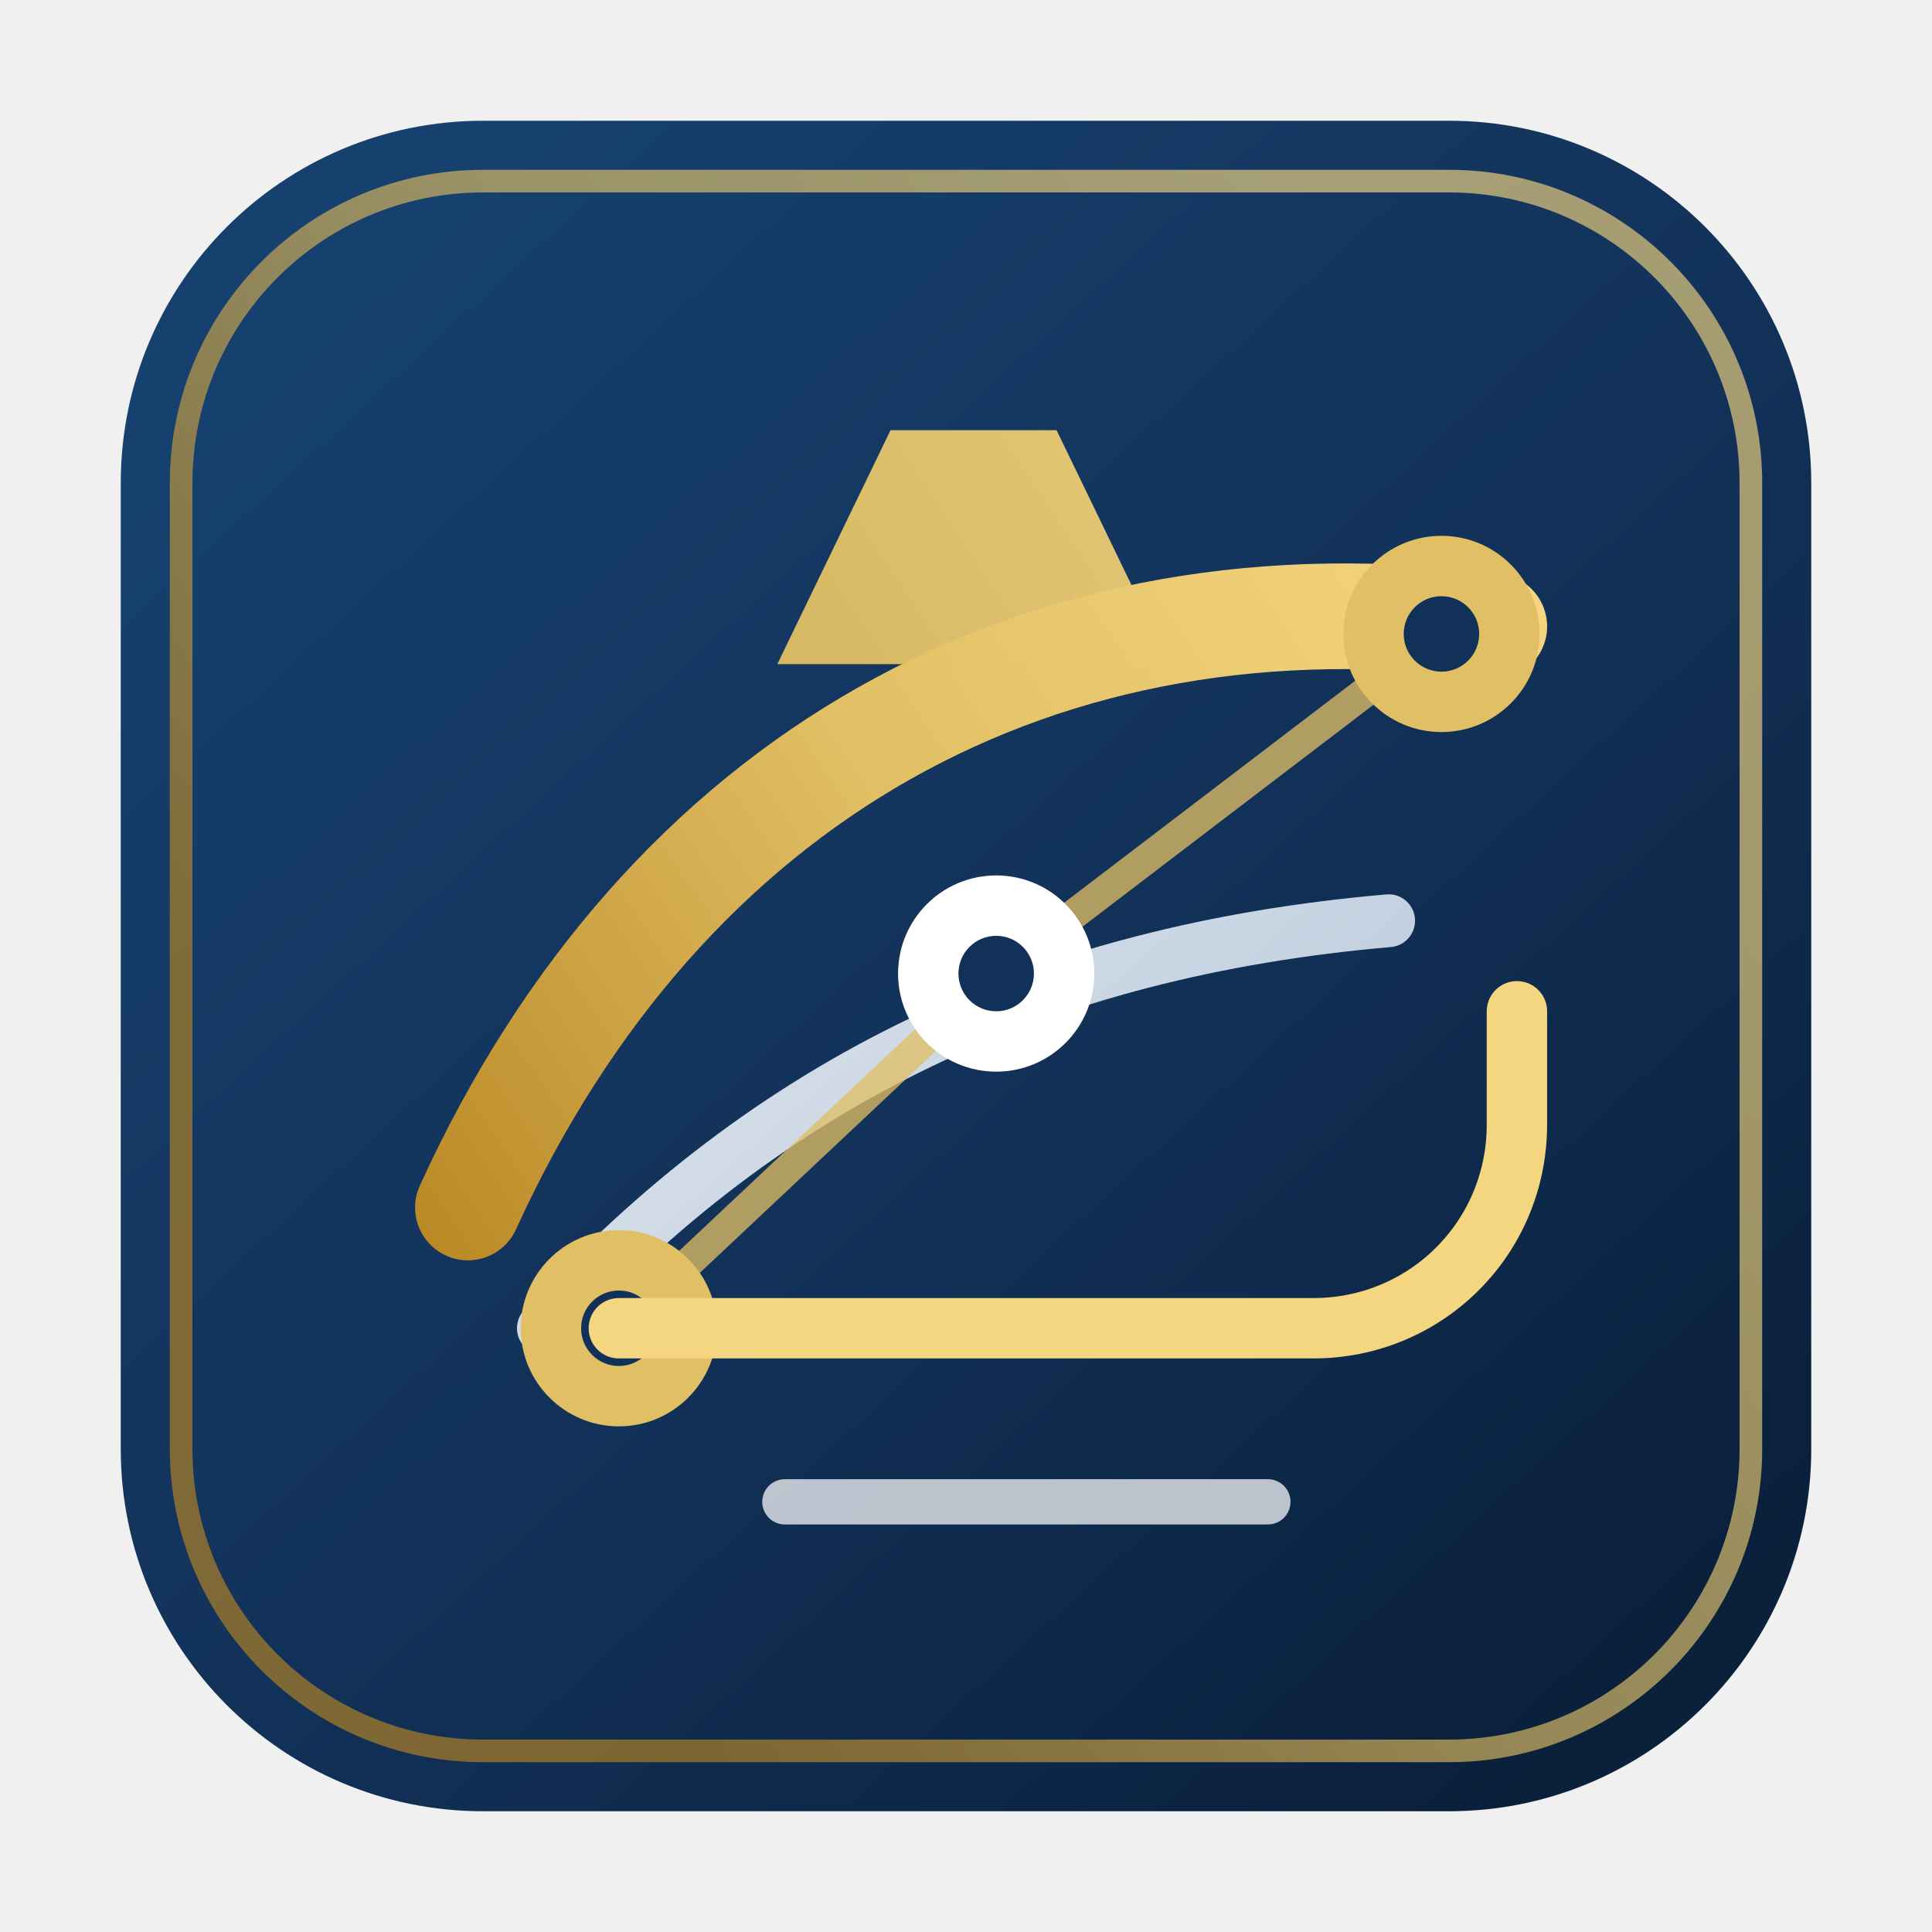
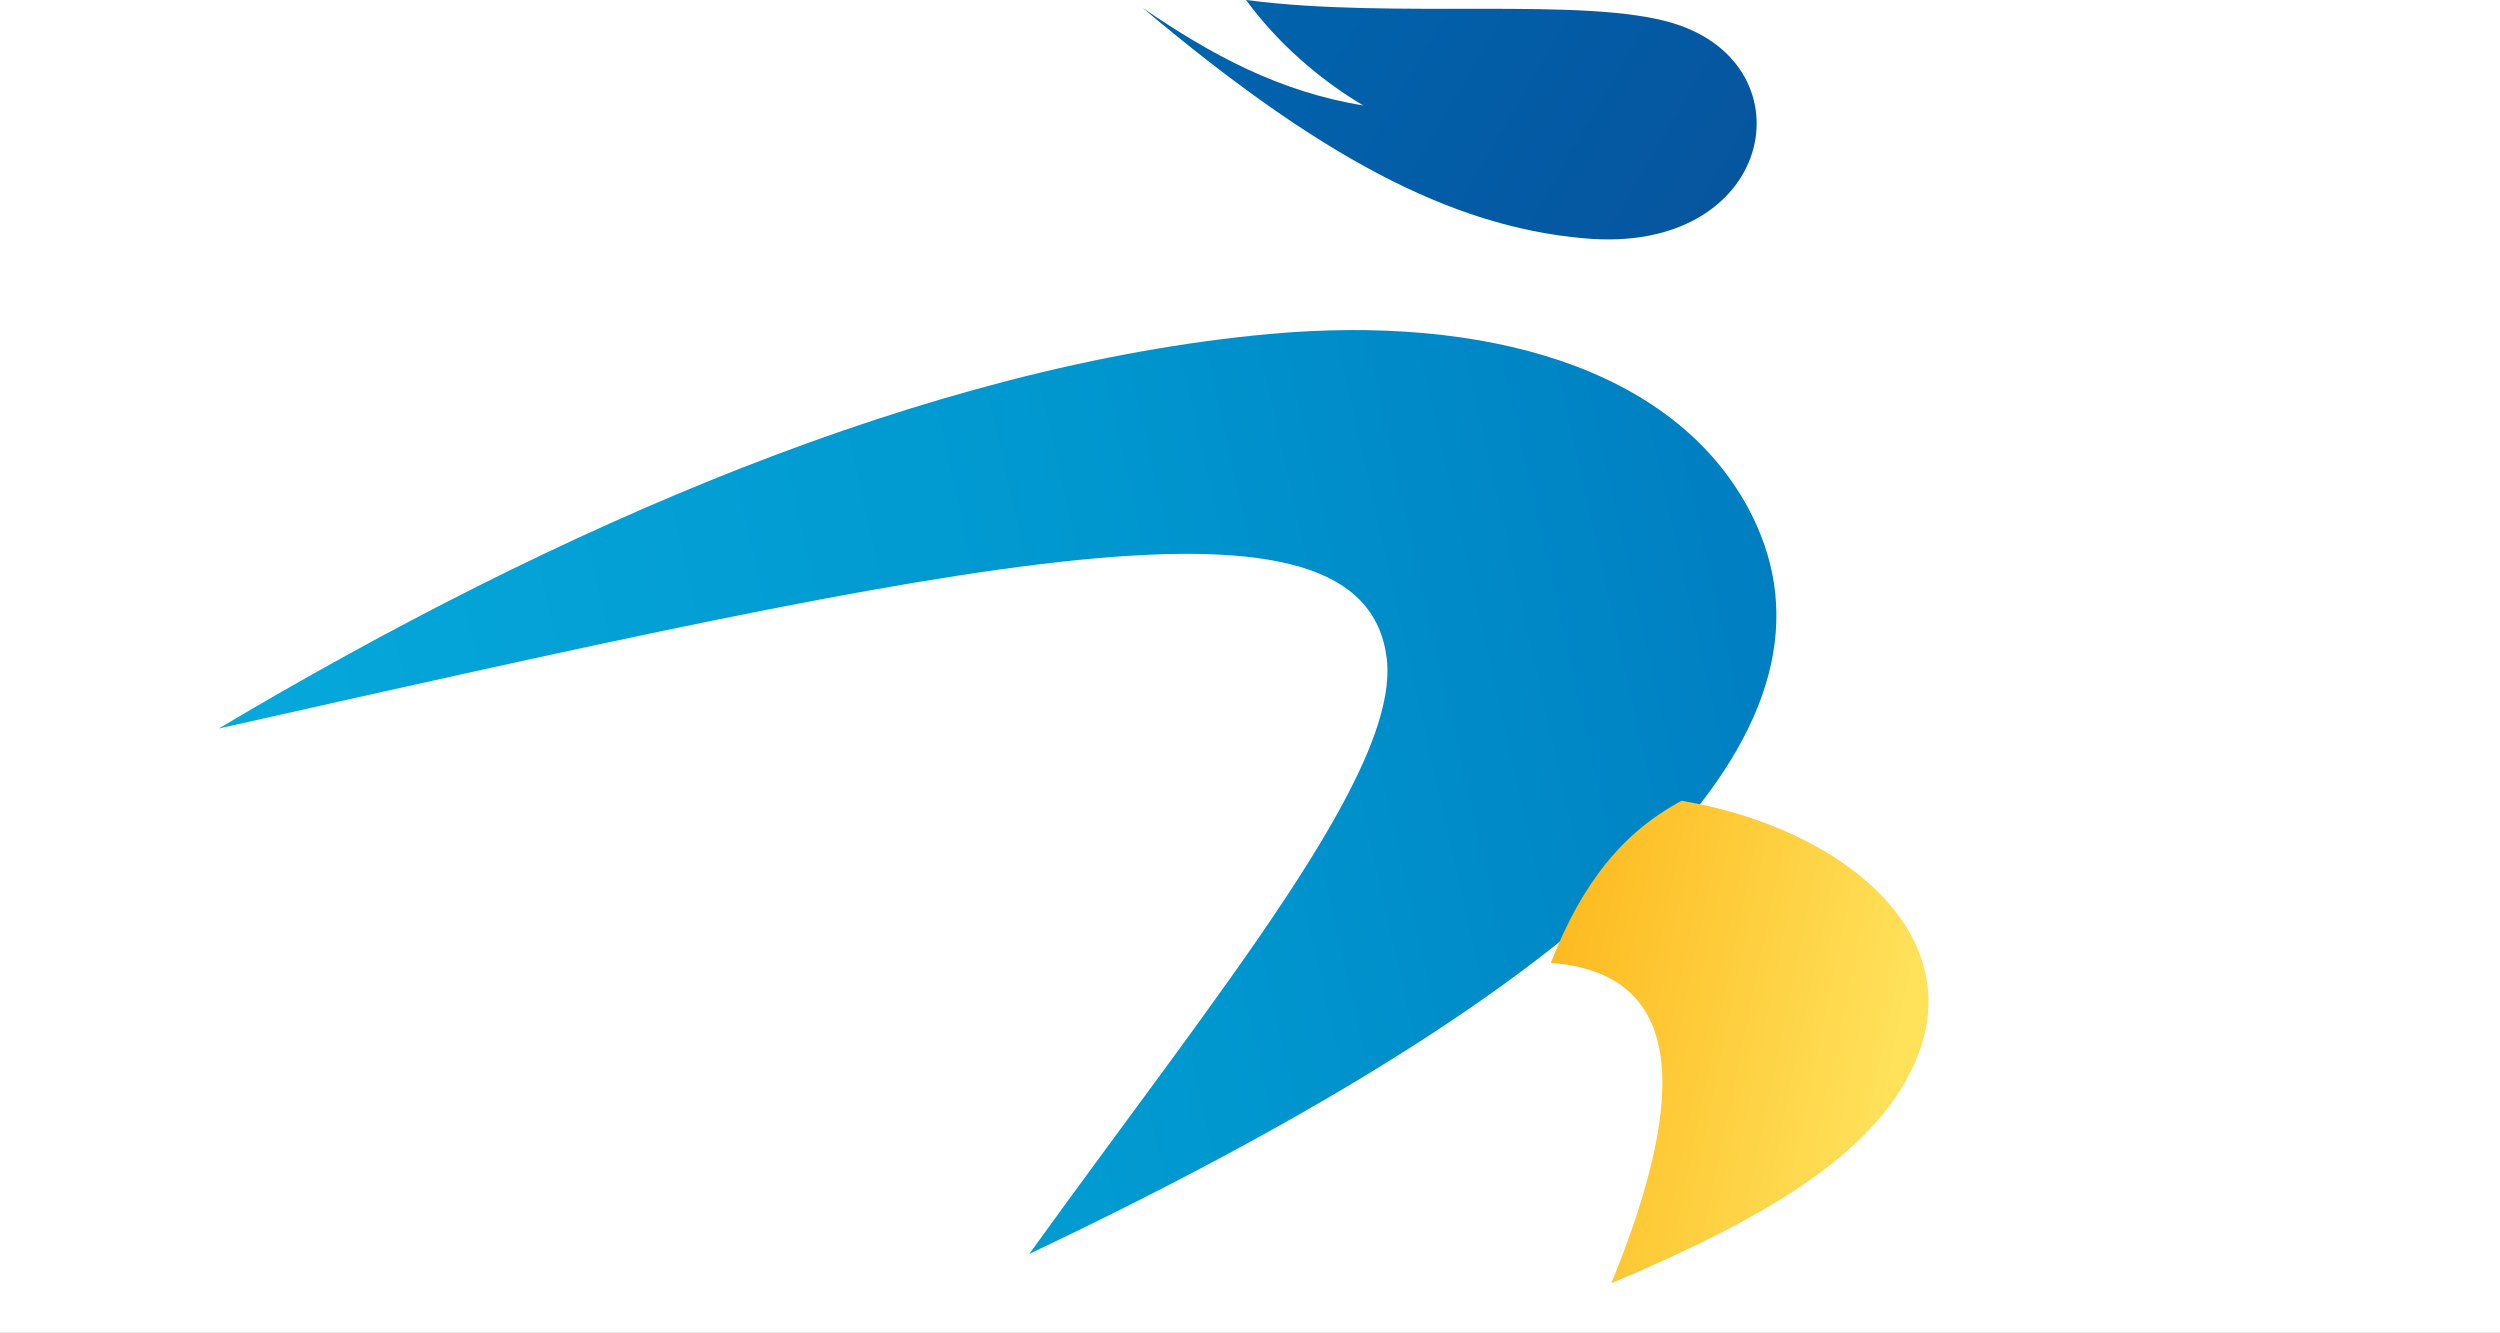
- <svg xmlns="http://www.w3.org/2000/svg" width="256" height="256" viewBox="0 0 256 256" fill="none">
+ <svg xmlns="http://www.w3.org/2000/svg" width="1280" height="682" viewBox="0 0 1280 682" fill="none">
  <defs>
-     <linearGradient id="navy" x1="40" y1="32" x2="216" y2="224" gradientUnits="userSpaceOnUse">
-       <stop stop-color="#16416F" />
-       <stop offset="0.55" stop-color="#123158" />
-       <stop offset="1" stop-color="#0A203B" />
+     <linearGradient id="mainBlue" x1="120" y1="398" x2="894" y2="224" gradientUnits="userSpaceOnUse">
+       <stop stop-color="#06A8DB" />
+       <stop offset="0.58" stop-color="#0097CF" />
+       <stop offset="1" stop-color="#007EC1" />
    </linearGradient>
-     <linearGradient id="gold" x1="55" y1="172" x2="201" y2="74" gradientUnits="userSpaceOnUse">
-       <stop stop-color="#B88622" />
-       <stop offset="0.5" stop-color="#E1BF64" />
-       <stop offset="1" stop-color="#F4D680" />
+     <linearGradient id="topBlue" x1="624" y1="8" x2="891" y2="164" gradientUnits="userSpaceOnUse">
+       <stop stop-color="#0064AD" />
+       <stop offset="1" stop-color="#07539D" />
    </linearGradient>
-     <linearGradient id="silver" x1="78" y1="70" x2="184" y2="190" gradientUnits="userSpaceOnUse">
-       <stop stop-color="#FFFFFF" />
-       <stop offset="1" stop-color="#BFD1E4" />
+     <linearGradient id="goldMark" x1="788" y1="444" x2="982" y2="484" gradientUnits="userSpaceOnUse">
+       <stop stop-color="#FDB71B" />
+       <stop offset="1" stop-color="#FFE15A" />
    </linearGradient>
  </defs>
-   <rect x="16" y="16" width="224" height="224" rx="48" fill="url(#navy)" />
-   <rect x="24" y="24" width="208" height="208" rx="40" stroke="url(#gold)" stroke-opacity="0.65" stroke-width="3" />
-   <path d="M62 160C88 103 138 75 198 83" stroke="url(#gold)" stroke-width="14" stroke-linecap="round" />
-   <path d="M72 176C102 143 138 126 184 122" stroke="url(#silver)" stroke-width="7" stroke-linecap="round" stroke-opacity="0.92" />
-   <path d="M82 176L132 129L191 84" stroke="#E1BF64" stroke-width="4" stroke-linecap="round" stroke-linejoin="round" stroke-opacity="0.76" />
-   <circle cx="82" cy="176" r="13" fill="#E1BF64" />
-   <circle cx="132" cy="129" r="13" fill="#FFFFFF" />
-   <circle cx="191" cy="84" r="13" fill="#E1BF64" />
-   <circle cx="82" cy="176" r="5" fill="#123158" />
-   <circle cx="132" cy="129" r="5" fill="#123158" />
-   <circle cx="191" cy="84" r="5" fill="#123158" />
-   <path d="M82 176H174C189 176 201 164 201 149V134" stroke="#F4D680" stroke-width="8" stroke-linecap="round" />
-   <path d="M104 199H168" stroke="#FFFFFF" stroke-opacity="0.72" stroke-width="6" stroke-linecap="round" />
-   <path d="M118 57L140 57L155 88L103 88L118 57Z" fill="url(#gold)" fill-opacity="0.95" />
+   <rect width="1280" height="682" fill="#FFFFFF" />
+   <path d="M112 373C285 270 475 187 650 171C760 161 856 188 895 260C949 360 858 485 527 642C625 506 717 395 710 337C698 242 499 286 112 373Z" fill="url(#mainBlue)" />
+   <path d="M585 4C674 79 742 116 811 122C908 131 928 34 857 12C812 -2 714 10 638 0C654 22 676 41 698 54C655 47 620 28 585 4Z" fill="url(#topBlue)" />
+   <path d="M861 410C944 424 1010 479 980 545C959 592 901 625 825 657C866 557 861 498 794 493C810 452 831 426 861 410Z" fill="url(#goldMark)" />
</svg>
